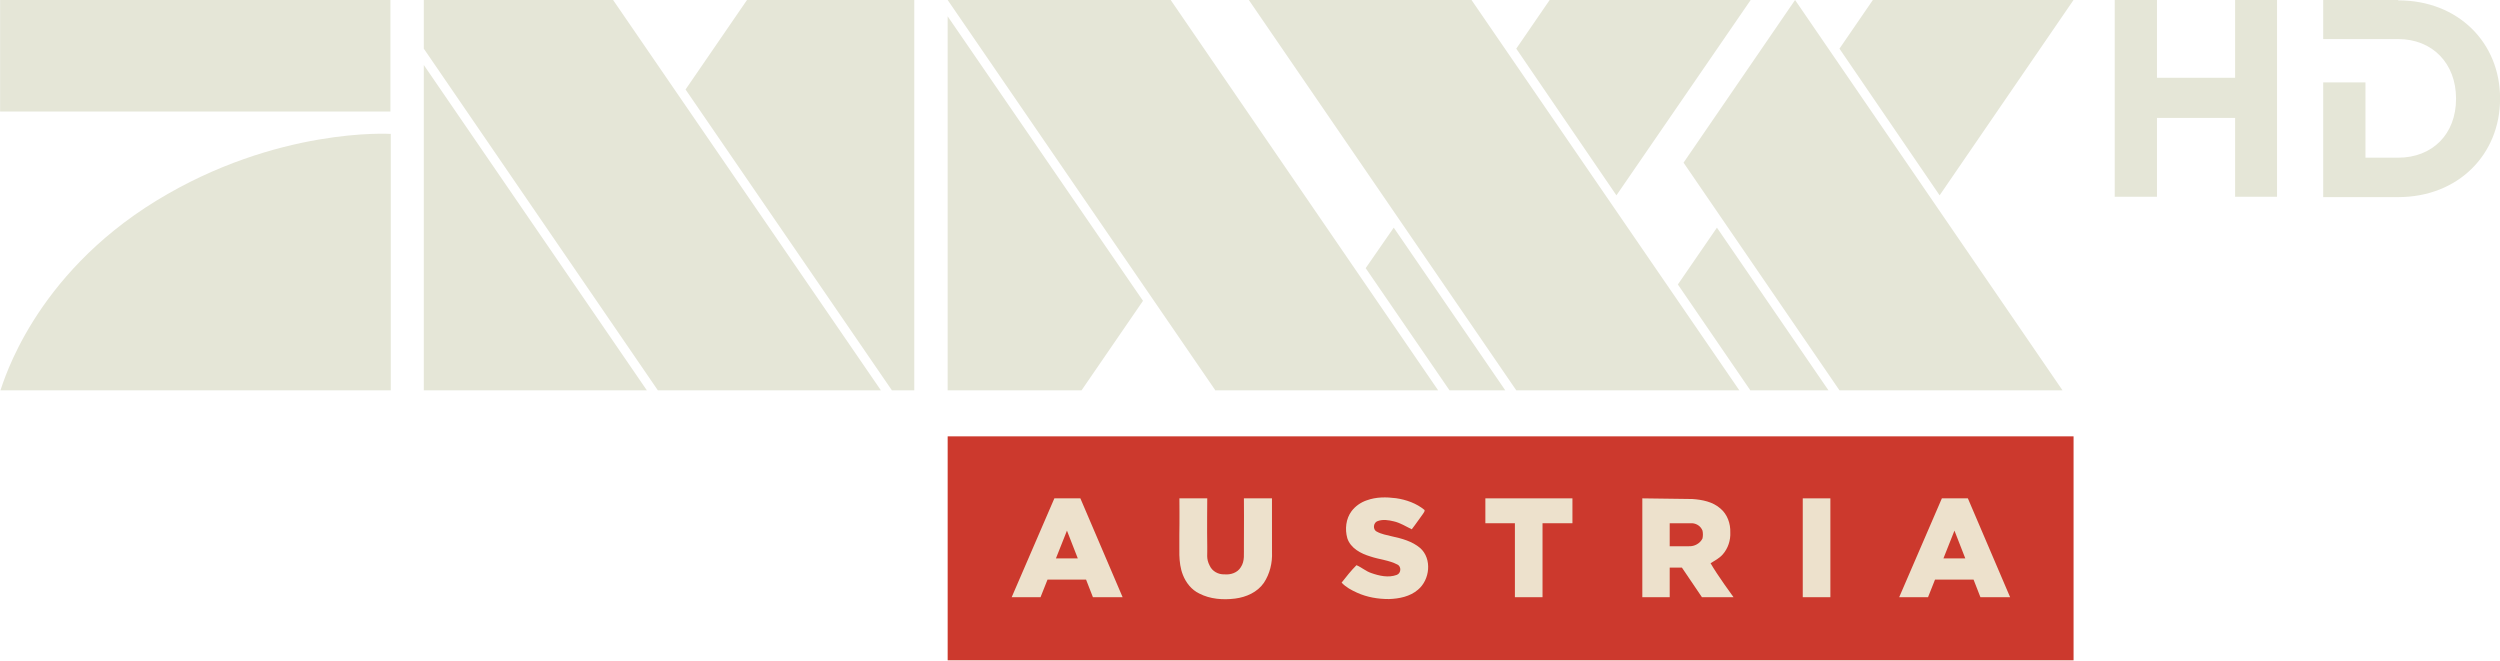
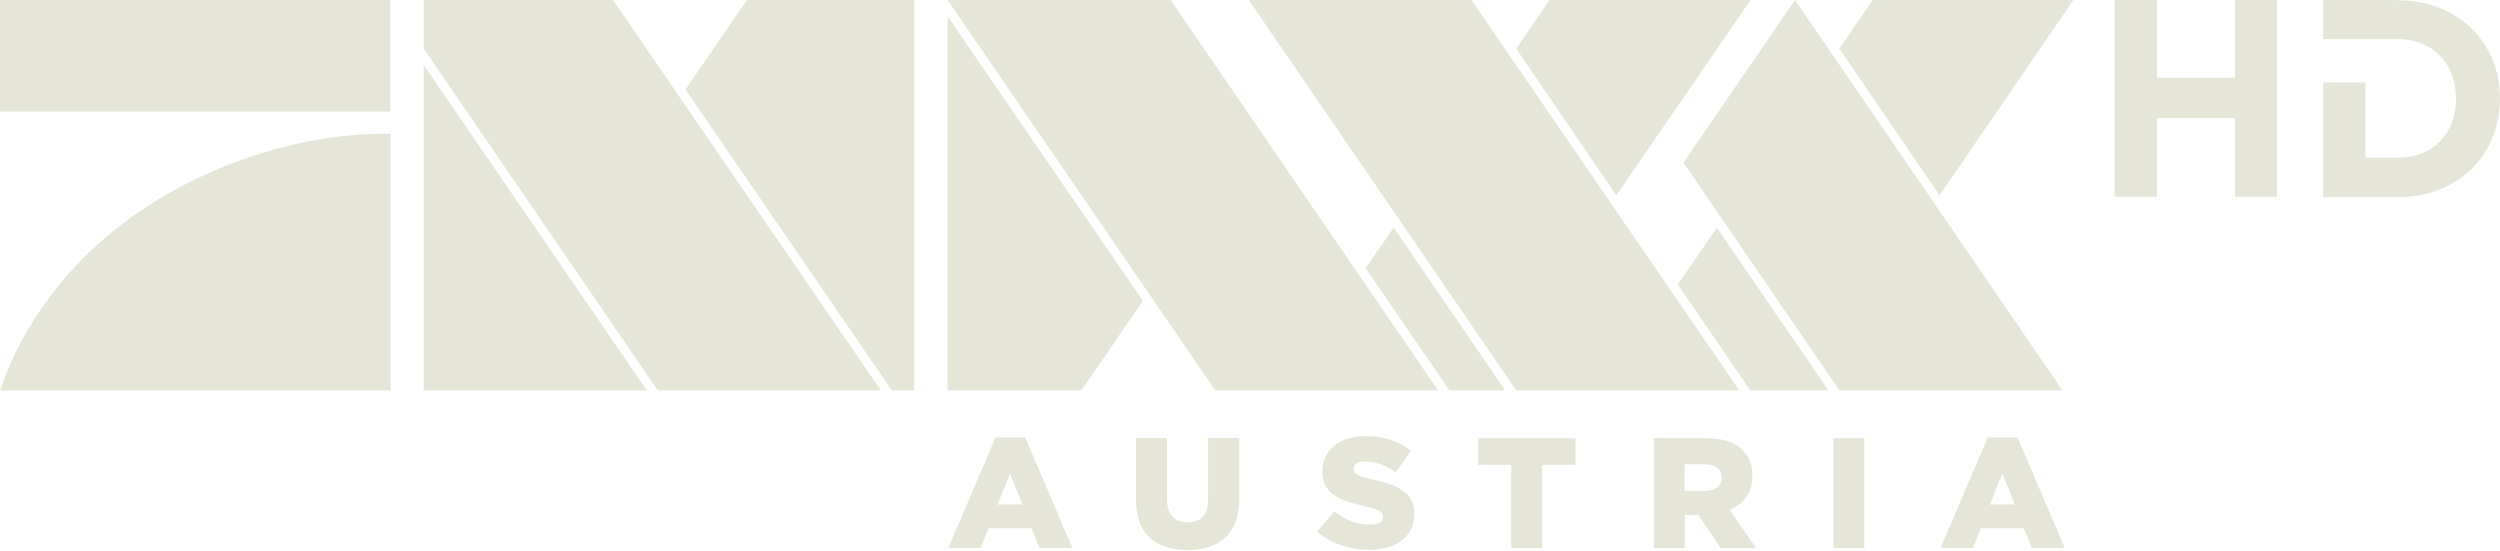
- <svg xmlns="http://www.w3.org/2000/svg" width="794.32" height="209.8" clip-rule="evenodd" fill-rule="evenodd" image-rendering="optimizeQuality" shape-rendering="geometricPrecision" version="1.1" viewBox="0 0 7036.6 1859.2">
-   <g transform="translate(.13607)" fill="#e5e6d7" fill-rule="nonzero">
+ <svg xmlns="http://www.w3.org/2000/svg" width="2098.9" height="461.8" version="1.1" viewBox="0 0 2098.9 461.8" xml:space="preserve">
+   <g transform="matrix(.29818 0 0 .29818 .33366 0)" fill="#e5e6d7">
    <polygon transform="translate(-1.119)" points="1099 0 0 0 0 314 1099 314" />
    <path d="m1097.9 377s-319-20-659 188c-346 212-430 510-439 534h1099v-722z" />
    <g transform="translate(-1.119)">
      <polygon points="1821 1099 1193 183 1193 1099" />
      <polygon points="1193 137 1852 1099 2480 1099 1726 0 1193 0" />
      <polygon points="2668 0 3421 1098 3421 1099 4049 1099 3296 0" />
      <polygon points="4143 0 3516 0 4269 1099 4897 1099" />
      <polygon points="2574 0 2103 0 1930 252 2511 1099 2574 1099" />
      <polygon points="4928 1099 5148 1099 4834 641 4724 801" />
      <polygon points="5807 1099 5054 0 4740 458 5179 1099" />
      <polygon points="4269 137 4551 550 4929 0 4363 0" />
      <polygon points="5838 0 5273 0 5179 137 5461 550" />
      <polygon points="3924 641 3845 755 4081 1099 4238 1099" />
      <polygon points="3045 1099 3218 847 2668 46 2668 1099" />
    </g>
    <polygon transform="translate(-1.119)" points="6073 332 6073 554 5954 554 5954 0 6073 0 6073 219 6293 219 6293 0 6411 0 6411 554 6293 554 6293 332" />
    <path d="m6750.9 0h-211v110h211c97 0 163 69 163 167v2c0 98-66 165-163 165h-92v-212h-119v323h211c170 0 287-121 287-277v-1c0-156-117-276-287-276z" />
  </g>
-   <g transform="matrix(8.528 0 0 8.528 649.91 -873.12)">
-     <path d="m236.53 246.45v73.943h371.73v-73.943z" fill="#cc392d" />
-     <g fill="#ede1cc">
-       <path d="m374.91 267.57c3.075-1.138 6.434-1.109 9.649-0.699 3.377 0.493 6.751 1.685 9.408 3.881 0.158 0.493-0.299 0.904-0.511 1.303-1.253 1.681-2.405 3.435-3.705 5.08-1.969-0.954-3.831-2.168-5.999-2.639-1.703-0.41-3.568-0.699-5.246-0.072-1.455 0.464-1.714 2.801-0.302 3.475 1.512 0.846 3.255 1.131 4.918 1.545 3.323 0.717 6.794 1.642 9.433 3.896 3.964 3.554 3.197 10.47-0.742 13.743-2.625 2.261-6.189 2.97-9.556 3.086-3.608 0.011-7.259-0.594-10.553-2.096-1.851-0.843-3.712-1.815-5.106-3.331 1.552-1.98 3.125-3.975 4.904-5.754 1.699 0.699 3.107 2.01 4.882 2.592 2.643 0.936 5.685 1.624 8.404 0.619 1.469-0.497 1.631-2.794 0.194-3.439-2.769-1.444-5.966-1.656-8.893-2.657-3.14-0.936-6.521-2.697-7.612-6.02-0.835-2.97-0.479-6.405 1.397-8.926 1.26-1.674 3.053-2.916 5.03-3.593z" />
-       <path d="m271.76 266.92h8.585l13.946 32.636h-9.802l-2.263-5.802h-12.732l-2.303 5.802h-9.525m18.25-21.98-3.64 9.17h7.217z" />
-       <path d="m313.04 266.92h9.195s-0.101 11.05 0 15.811c0.126 2.585-0.45 4.03 0.814 6.431 0.835 1.84 2.859 2.942 4.854 2.848 2.034 0.191 4.281-0.504 5.39-2.326 1.44-2.121 0.959-4.548 1.046-6.953 0.072-5.124 0-15.811 0-15.811h9.265s-3e-3 11.882 0.012 17.726c0.158 3.543-0.713 7.183-2.679 10.157-2.139 3.111-5.854 4.746-9.505 5.206-3.982 0.5-8.216 0.202-11.831-1.667-2.542-1.213-4.378-3.539-5.397-6.121-1.685-4.241-1.059-8.89-1.181-13.336 0.09-3.925 0.019-11.965 0.019-11.965z" />
-       <path d="m414.06 266.92h28.747v8.217h-9.877v24.42h-9.12v-24.42h-9.749z" />
-       <path d="m465.88 266.92s11 0.177 16.498 0.22c3.273 0.22 6.773 0.897 9.3 3.147 2.279 1.912 3.341 4.951 3.248 7.874 0.126 2.61-0.745 5.26-2.463 7.237-1.105 1.278-2.628 2.067-4.051 2.934 2.189 3.871 7.582 11.223 7.582 11.223h-10.432l-6.612-9.773h-4.03v9.773h-9.04m9.04-16.826h6.383c1.804 0.086 3.658-0.922 4.443-2.567 0.184-0.839 0.18-1.728 7e-3 -2.567-0.536-1.419-1.864-2.34-3.369-2.459h-7.464z" />
-       <path d="m518.85 266.92h9.119v32.636h-9.119z" />
-       <path d="m564.78 266.92h8.585l13.946 32.636h-9.802l-2.263-5.802h-12.732l-2.303 5.802h-9.525m18.25-21.98-3.64 9.17h7.217z" />
-     </g>
+   <g transform="translate(0 -4.16e-6)" fill="#e5e6d7">
+     <path d="m835.8 367.2h24.9l39.7 92.9h-27.7l-6.7-16.6h-36.1l-6.7 16.6h-27.1zm22.6 56.4-10.4-26.1-10.5 26.1z" />
+     <path d="m953.7 419.6v-51.8h26.1v51.2c0 13.3 6.8 19.6 17.2 19.6 10.5 0 17.3-6.1 17.3-19v-51.9h26.1v51.3c0 29.6-17.2 42.8-43.7 42.8-26.3 0-43-13.3-43-42.2z" />
+     <path d="m1105.8 446.4 14.4-17c9.3 7.2 19.5 11.1 30.3 11.1 7.1 0 10.8-2.4 10.8-6.3v-0.3c0-4-3.1-5.9-15.9-9-19.9-4.5-35.2-10-35.2-28.9v-0.3c0-17.1 13.7-29.5 36.1-29.5 15.9 0 28.3 4.2 38.4 12.3l-12.9 18c-8.5-6.1-17.9-9.1-26.1-9.1-6.3 0-9.3 2.5-9.3 5.9v0.3c0 4.2 3.2 6.1 16.3 9 21.3 4.6 34.7 11.5 34.7 28.7v0.3c0 18.8-15.1 30-37.7 30-16.7 0.1-32.3-5.1-43.9-15.2z" />
+     <path d="m1268.9 390.3h-27.9v-22.4h81.7v22.4h-28v69.8h-25.9v-69.8z" />
+     <path d="m1388.5 367.9h44.1c14.3 0 24.1 3.7 30.4 9.9 5.5 5.4 8.3 12.4 8.3 21.5v0.3c0 14.2-7.6 23.6-19.2 28.5l22.3 32.1h-29.7l-18.8-27.9h-11.5v27.9h-25.9zm43 44.2c8.7 0 13.9-4.2 13.9-10.9v-0.3c0-7.4-5.5-11.1-14-11.1h-17.1v22.3z" />
+     <path d="m1539.3 367.9h25.9v92.2h-25.9z" />
+     <path d="m1668.9 367.2h24.9l39.7 92.9h-27.7l-6.7-16.6h-36.1l-6.7 16.6h-27.1zm22.6 56.4-10.4-26.1-10.5 26.1z" />
  </g>
</svg>
